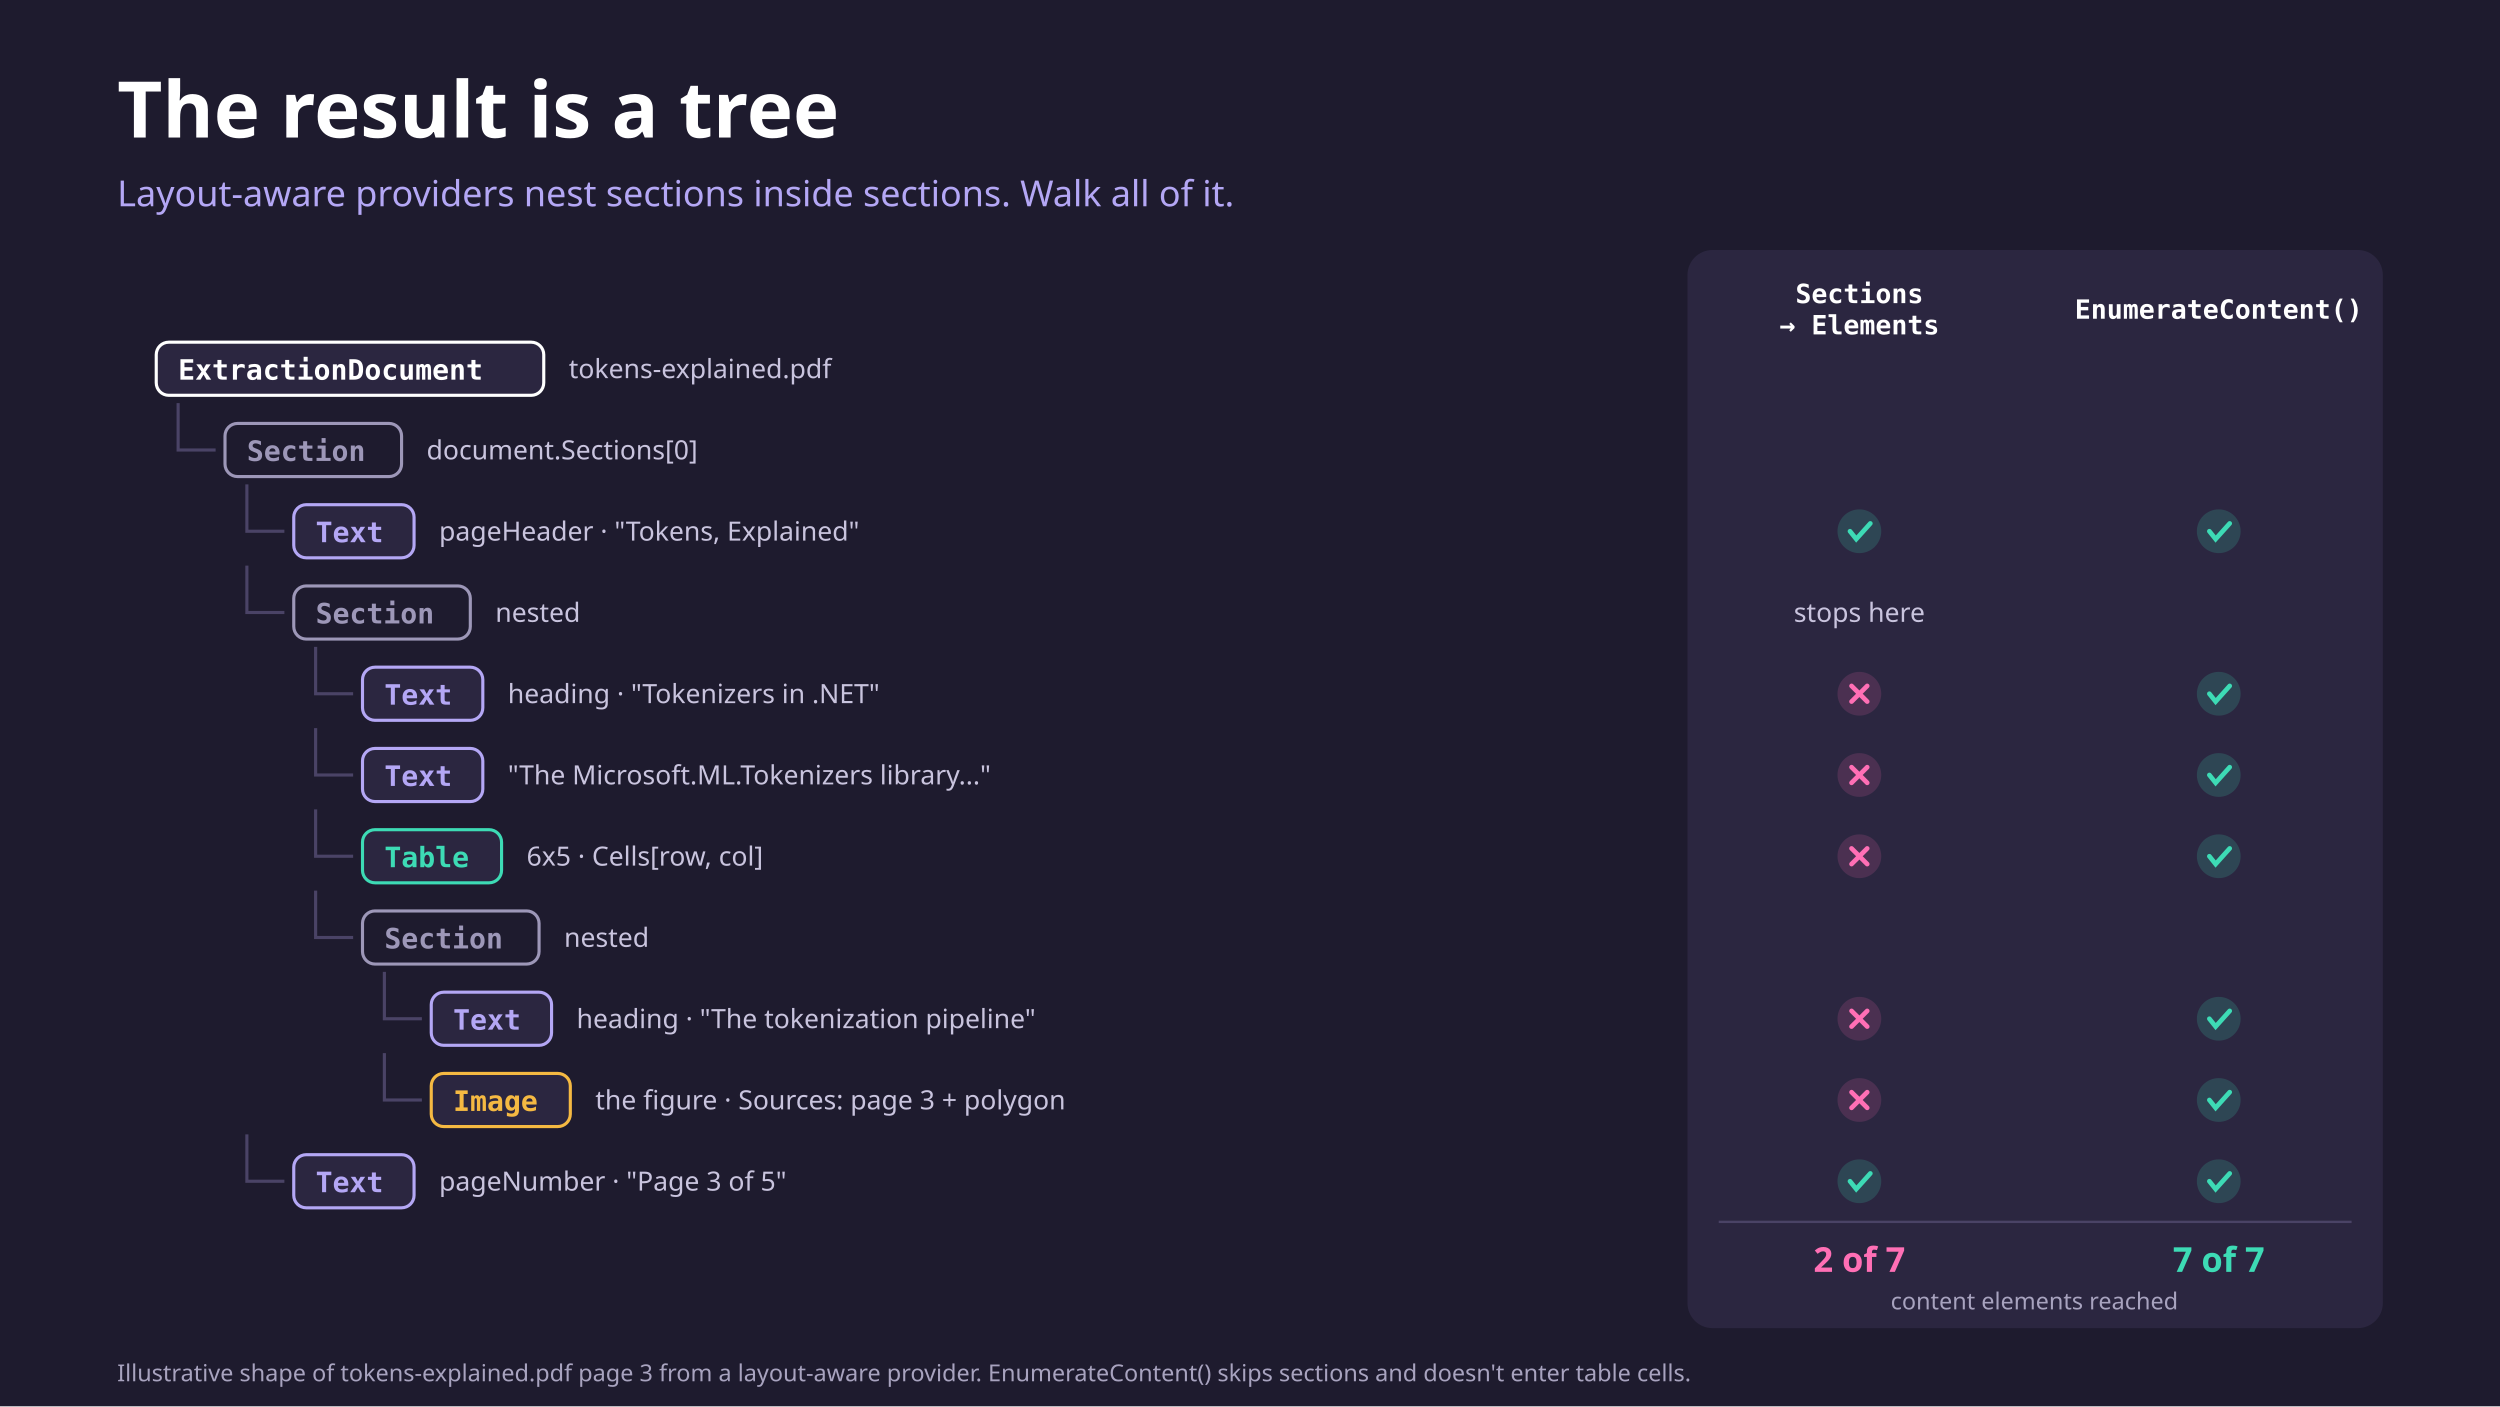
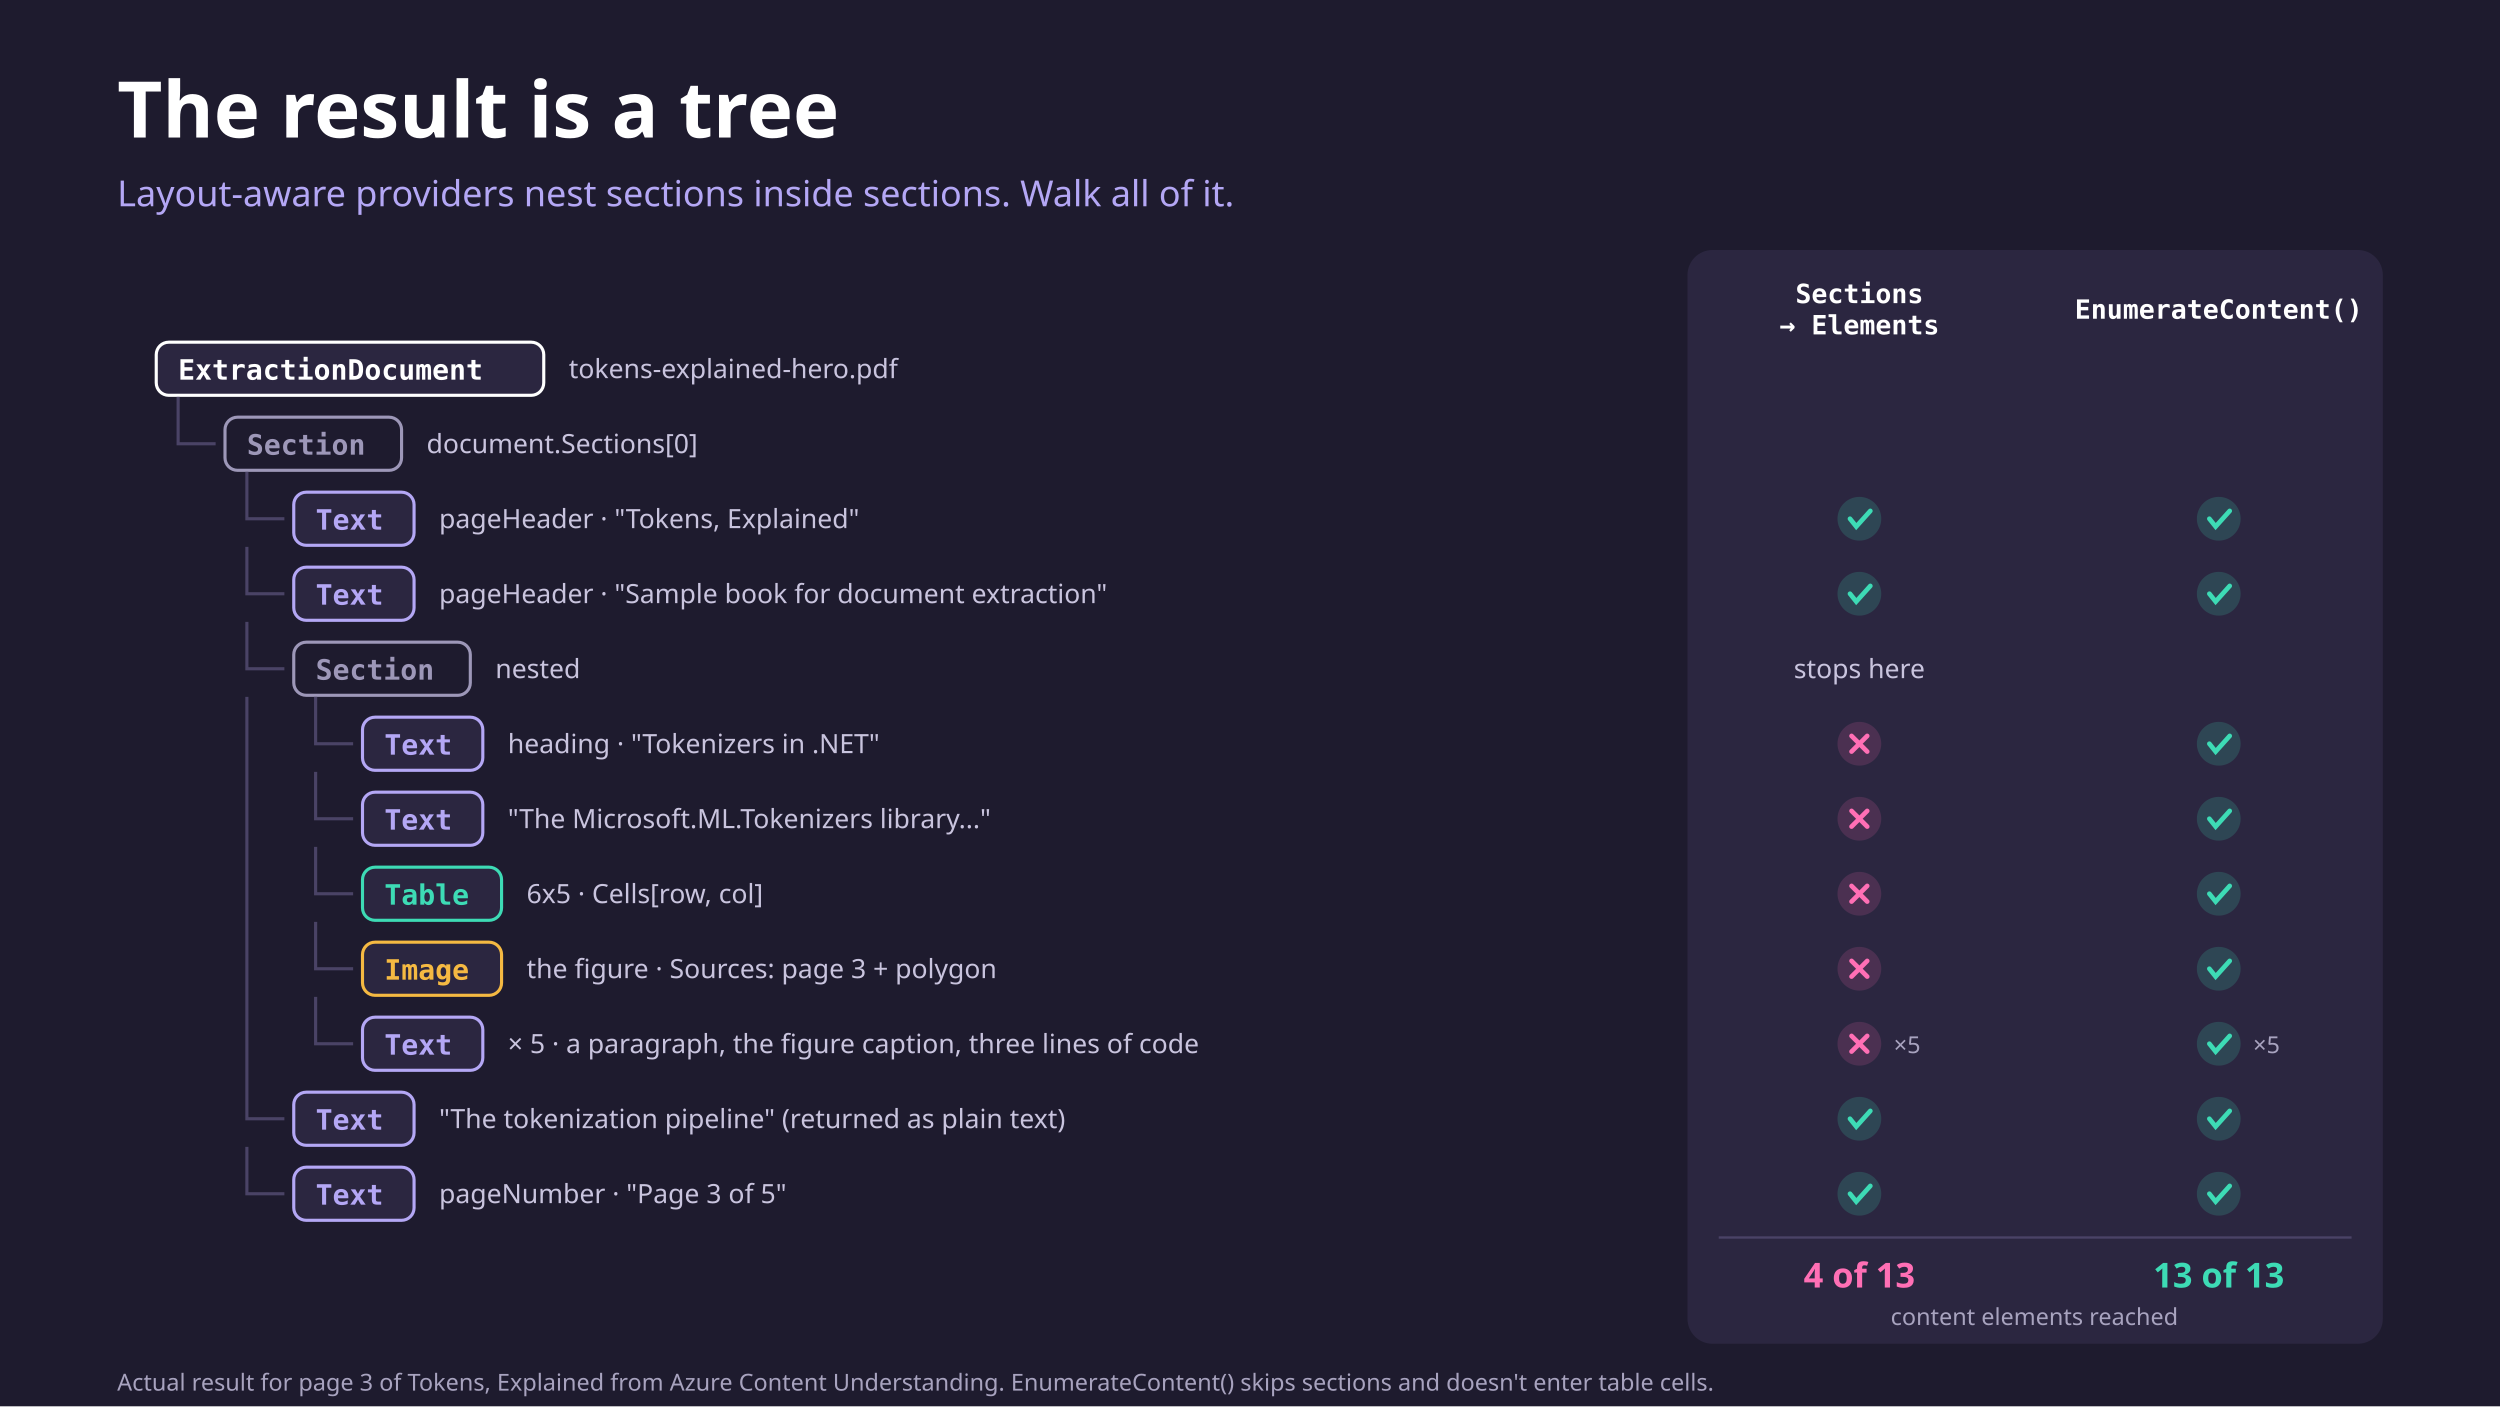
<svg xmlns="http://www.w3.org/2000/svg" width="1600" height="900" viewBox="0 0 1600 900">
  <style>
    .title { font: 700 50px 'Segoe UI', sans-serif; fill: #fff; }
    .sub { font: 400 23px 'Segoe UI', sans-serif; fill: #b4a7f5; }
    .ty { font: 600 18px 'Cascadia Code', Consolas, monospace; }
    .det { font: 400 17px 'Segoe UI', sans-serif; fill: #c9c4de; }
    .ch { font: 600 17px 'Cascadia Code', Consolas, monospace; fill: #fff; }
    .chd { font: 400 15px 'Segoe UI', sans-serif; fill: #a8a3bf; }
    .tot { font: 700 22px 'Segoe UI', sans-serif; }
    .dd { font: 400 15px 'Segoe UI', sans-serif; fill: #a8a3bf; }
  </style>
  <rect width="1600" height="900" fill="#1e1b2e" />
  <text x="75" y="88" class="title">The result is a tree</text>
  <text x="75" y="132" class="sub">Layout-aware providers nest sections inside sections. Walk all of it.</text>
-   <rect x="1080" y="160" width="445" height="690" rx="16" fill="#2b2640" />
+   <rect x="1080" y="160" width="445" height="700" rx="16" fill="#2b2640" />
  <text x="1190" y="194" class="ch" text-anchor="middle">Sections</text>
  <text x="1190" y="214" class="ch" text-anchor="middle">→ Elements</text>
  <text x="1420" y="204" class="ch" text-anchor="middle">EnumerateContent()</text>
  <rect x="100" y="219" width="248" height="34" rx="8" fill="#2b2640" stroke="#ffffff" stroke-width="2" />
  <text x="114" y="243" class="ty" fill="#ffffff">ExtractionDocument</text>
-   <text x="364" y="242" class="det">tokens-explained.pdf</text>
-   <path d="M114,258 L114,288 L138,288" fill="none" stroke="#4a4366" stroke-width="2" />
-   <rect x="144" y="271" width="113" height="34" rx="8" fill="none" stroke="#9d97b8" stroke-width="2" />
-   <text x="158" y="295" class="ty" fill="#9d97b8">Section</text>
-   <text x="273" y="294" class="det">document.Sections[0]</text>
-   <path d="M158,310 L158,340 L182,340" fill="none" stroke="#4a4366" stroke-width="2" />
-   <rect x="188" y="323" width="77" height="34" rx="8" fill="#2b2640" stroke="#b4a7f5" stroke-width="2" />
-   <text x="202" y="347" class="ty" fill="#b4a7f5">Text</text>
-   <text x="281" y="346" class="det">pageHeader · "Tokens, Explained"</text>
-   <circle cx="1190" cy="340" r="14" fill="#3ddbb5" fill-opacity="0.18" />
-   <path d="M1184,340 l4,5 l9,-10" fill="none" stroke="#3ddbb5" stroke-width="3" stroke-linecap="round" />
-   <circle cx="1420" cy="340" r="14" fill="#3ddbb5" fill-opacity="0.18" />
-   <path d="M1414,340 l4,5 l9,-10" fill="none" stroke="#3ddbb5" stroke-width="3" stroke-linecap="round" />
-   <path d="M158,362 L158,392 L182,392" fill="none" stroke="#4a4366" stroke-width="2" />
-   <rect x="188" y="375" width="113" height="34" rx="8" fill="none" stroke="#9d97b8" stroke-width="2" />
-   <text x="202" y="399" class="ty" fill="#9d97b8">Section</text>
-   <text x="317" y="398" class="det">nested</text>
-   <text x="1190" y="398" class="det" text-anchor="middle">stops here</text>
-   <path d="M202,414 L202,444 L226,444" fill="none" stroke="#4a4366" stroke-width="2" />
-   <rect x="232" y="427" width="77" height="34" rx="8" fill="#2b2640" stroke="#b4a7f5" stroke-width="2" />
-   <text x="246" y="451" class="ty" fill="#b4a7f5">Text</text>
-   <text x="325" y="450" class="det">heading · "Tokenizers in .NET"</text>
-   <circle cx="1190" cy="444" r="14" fill="#ff6fb5" fill-opacity="0.15" />
-   <path d="M1185,439 l10,10 M1195,439 l-10,10" stroke="#ff6fb5" stroke-width="3" stroke-linecap="round" />
-   <circle cx="1420" cy="444" r="14" fill="#3ddbb5" fill-opacity="0.18" />
-   <path d="M1414,444 l4,5 l9,-10" fill="none" stroke="#3ddbb5" stroke-width="3" stroke-linecap="round" />
-   <path d="M202,466 L202,496 L226,496" fill="none" stroke="#4a4366" stroke-width="2" />
-   <rect x="232" y="479" width="77" height="34" rx="8" fill="#2b2640" stroke="#b4a7f5" stroke-width="2" />
-   <text x="246" y="503" class="ty" fill="#b4a7f5">Text</text>
-   <text x="325" y="502" class="det">"The Microsoft.ML.Tokenizers library..."</text>
-   <circle cx="1190" cy="496" r="14" fill="#ff6fb5" fill-opacity="0.15" />
-   <path d="M1185,491 l10,10 M1195,491 l-10,10" stroke="#ff6fb5" stroke-width="3" stroke-linecap="round" />
-   <circle cx="1420" cy="496" r="14" fill="#3ddbb5" fill-opacity="0.18" />
-   <path d="M1414,496 l4,5 l9,-10" fill="none" stroke="#3ddbb5" stroke-width="3" stroke-linecap="round" />
-   <path d="M202,518 L202,548 L226,548" fill="none" stroke="#4a4366" stroke-width="2" />
-   <rect x="232" y="531" width="89" height="34" rx="8" fill="#2b2640" stroke="#3ddbb5" stroke-width="2" />
-   <text x="246" y="555" class="ty" fill="#3ddbb5">Table</text>
-   <text x="337" y="554" class="det">6x5 · Cells[row, col]</text>
-   <circle cx="1190" cy="548" r="14" fill="#ff6fb5" fill-opacity="0.15" />
-   <path d="M1185,543 l10,10 M1195,543 l-10,10" stroke="#ff6fb5" stroke-width="3" stroke-linecap="round" />
-   <circle cx="1420" cy="548" r="14" fill="#3ddbb5" fill-opacity="0.18" />
-   <path d="M1414,548 l4,5 l9,-10" fill="none" stroke="#3ddbb5" stroke-width="3" stroke-linecap="round" />
-   <path d="M202,570 L202,600 L226,600" fill="none" stroke="#4a4366" stroke-width="2" />
-   <rect x="232" y="583" width="113" height="34" rx="8" fill="none" stroke="#9d97b8" stroke-width="2" />
-   <text x="246" y="607" class="ty" fill="#9d97b8">Section</text>
-   <text x="361" y="606" class="det">nested</text>
-   <path d="M246,622 L246,652 L270,652" fill="none" stroke="#4a4366" stroke-width="2" />
-   <rect x="276" y="635" width="77" height="34" rx="8" fill="#2b2640" stroke="#b4a7f5" stroke-width="2" />
-   <text x="290" y="659" class="ty" fill="#b4a7f5">Text</text>
-   <text x="369" y="658" class="det">heading · "The tokenization pipeline"</text>
-   <circle cx="1190" cy="652" r="14" fill="#ff6fb5" fill-opacity="0.15" />
-   <path d="M1185,647 l10,10 M1195,647 l-10,10" stroke="#ff6fb5" stroke-width="3" stroke-linecap="round" />
-   <circle cx="1420" cy="652" r="14" fill="#3ddbb5" fill-opacity="0.18" />
-   <path d="M1414,652 l4,5 l9,-10" fill="none" stroke="#3ddbb5" stroke-width="3" stroke-linecap="round" />
-   <path d="M246,674 L246,704 L270,704" fill="none" stroke="#4a4366" stroke-width="2" />
-   <rect x="276" y="687" width="89" height="34" rx="8" fill="#2b2640" stroke="#f5b942" stroke-width="2" />
-   <text x="290" y="711" class="ty" fill="#f5b942">Image</text>
-   <text x="381" y="710" class="det">the figure · Sources: page 3 + polygon</text>
-   <circle cx="1190" cy="704" r="14" fill="#ff6fb5" fill-opacity="0.15" />
-   <path d="M1185,699 l10,10 M1195,699 l-10,10" stroke="#ff6fb5" stroke-width="3" stroke-linecap="round" />
-   <circle cx="1420" cy="704" r="14" fill="#3ddbb5" fill-opacity="0.18" />
-   <path d="M1414,704 l4,5 l9,-10" fill="none" stroke="#3ddbb5" stroke-width="3" stroke-linecap="round" />
-   <path d="M158,726 L158,756 L182,756" fill="none" stroke="#4a4366" stroke-width="2" />
-   <rect x="188" y="739" width="77" height="34" rx="8" fill="#2b2640" stroke="#b4a7f5" stroke-width="2" />
-   <text x="202" y="763" class="ty" fill="#b4a7f5">Text</text>
-   <text x="281" y="762" class="det">pageNumber · "Page 3 of 5"</text>
-   <circle cx="1190" cy="756" r="14" fill="#3ddbb5" fill-opacity="0.18" />
-   <path d="M1184,756 l4,5 l9,-10" fill="none" stroke="#3ddbb5" stroke-width="3" stroke-linecap="round" />
-   <circle cx="1420" cy="756" r="14" fill="#3ddbb5" fill-opacity="0.18" />
-   <path d="M1414,756 l4,5 l9,-10" fill="none" stroke="#3ddbb5" stroke-width="3" stroke-linecap="round" />
-   <line x1="1100" y1="782" x2="1505" y2="782" stroke="#4a4366" stroke-width="1.5" />
-   <text x="1190" y="814" class="tot" fill="#ff6fb5" text-anchor="middle">2 of 7</text>
-   <text x="1420" y="814" class="tot" fill="#3ddbb5" text-anchor="middle">7 of 7</text>
-   <text x="1302" y="838" class="chd" text-anchor="middle">content elements reached</text>
-   <text x="75" y="884" class="dd">Illustrative shape of tokens-explained.pdf page 3 from a layout-aware provider. EnumerateContent() skips sections and doesn't enter table cells.</text>
+   <text x="364" y="242" class="det">tokens-explained-hero.pdf</text>
+   <path d="M114,254 L114,284 L138,284" fill="none" stroke="#4a4366" stroke-width="2" />
+   <rect x="144" y="267" width="113" height="34" rx="8" fill="none" stroke="#9d97b8" stroke-width="2" />
+   <text x="158" y="291" class="ty" fill="#9d97b8">Section</text>
+   <text x="273" y="290" class="det">document.Sections[0]</text>
+   <path d="M158,302 L158,332 L182,332" fill="none" stroke="#4a4366" stroke-width="2" />
+   <rect x="188" y="315" width="77" height="34" rx="8" fill="#2b2640" stroke="#b4a7f5" stroke-width="2" />
+   <text x="202" y="339" class="ty" fill="#b4a7f5">Text</text>
+   <text x="281" y="338" class="det">pageHeader · "Tokens, Explained"</text>
+   <circle cx="1190" cy="332" r="14" fill="#3ddbb5" fill-opacity="0.18" />
+   <path d="M1184,332 l4,5 l9,-10" fill="none" stroke="#3ddbb5" stroke-width="3" stroke-linecap="round" />
+   <circle cx="1420" cy="332" r="14" fill="#3ddbb5" fill-opacity="0.18" />
+   <path d="M1414,332 l4,5 l9,-10" fill="none" stroke="#3ddbb5" stroke-width="3" stroke-linecap="round" />
+   <path d="M158,350 L158,380 L182,380" fill="none" stroke="#4a4366" stroke-width="2" />
+   <rect x="188" y="363" width="77" height="34" rx="8" fill="#2b2640" stroke="#b4a7f5" stroke-width="2" />
+   <text x="202" y="387" class="ty" fill="#b4a7f5">Text</text>
+   <text x="281" y="386" class="det">pageHeader · "Sample book for document extraction"</text>
+   <circle cx="1190" cy="380" r="14" fill="#3ddbb5" fill-opacity="0.18" />
+   <path d="M1184,380 l4,5 l9,-10" fill="none" stroke="#3ddbb5" stroke-width="3" stroke-linecap="round" />
+   <circle cx="1420" cy="380" r="14" fill="#3ddbb5" fill-opacity="0.18" />
+   <path d="M1414,380 l4,5 l9,-10" fill="none" stroke="#3ddbb5" stroke-width="3" stroke-linecap="round" />
+   <path d="M158,398 L158,428 L182,428" fill="none" stroke="#4a4366" stroke-width="2" />
+   <rect x="188" y="411" width="113" height="34" rx="8" fill="none" stroke="#9d97b8" stroke-width="2" />
+   <text x="202" y="435" class="ty" fill="#9d97b8">Section</text>
+   <text x="317" y="434" class="det">nested</text>
+   <text x="1190" y="434" class="det" text-anchor="middle">stops here</text>
+   <path d="M202,446 L202,476 L226,476" fill="none" stroke="#4a4366" stroke-width="2" />
+   <rect x="232" y="459" width="77" height="34" rx="8" fill="#2b2640" stroke="#b4a7f5" stroke-width="2" />
+   <text x="246" y="483" class="ty" fill="#b4a7f5">Text</text>
+   <text x="325" y="482" class="det">heading · "Tokenizers in .NET"</text>
+   <circle cx="1190" cy="476" r="14" fill="#ff6fb5" fill-opacity="0.15" />
+   <path d="M1185,471 l10,10 M1195,471 l-10,10" stroke="#ff6fb5" stroke-width="3" stroke-linecap="round" />
+   <circle cx="1420" cy="476" r="14" fill="#3ddbb5" fill-opacity="0.18" />
+   <path d="M1414,476 l4,5 l9,-10" fill="none" stroke="#3ddbb5" stroke-width="3" stroke-linecap="round" />
+   <path d="M202,494 L202,524 L226,524" fill="none" stroke="#4a4366" stroke-width="2" />
+   <rect x="232" y="507" width="77" height="34" rx="8" fill="#2b2640" stroke="#b4a7f5" stroke-width="2" />
+   <text x="246" y="531" class="ty" fill="#b4a7f5">Text</text>
+   <text x="325" y="530" class="det">"The Microsoft.ML.Tokenizers library..."</text>
+   <circle cx="1190" cy="524" r="14" fill="#ff6fb5" fill-opacity="0.15" />
+   <path d="M1185,519 l10,10 M1195,519 l-10,10" stroke="#ff6fb5" stroke-width="3" stroke-linecap="round" />
+   <circle cx="1420" cy="524" r="14" fill="#3ddbb5" fill-opacity="0.18" />
+   <path d="M1414,524 l4,5 l9,-10" fill="none" stroke="#3ddbb5" stroke-width="3" stroke-linecap="round" />
+   <path d="M202,542 L202,572 L226,572" fill="none" stroke="#4a4366" stroke-width="2" />
+   <rect x="232" y="555" width="89" height="34" rx="8" fill="#2b2640" stroke="#3ddbb5" stroke-width="2" />
+   <text x="246" y="579" class="ty" fill="#3ddbb5">Table</text>
+   <text x="337" y="578" class="det">6x5 · Cells[row, col]</text>
+   <circle cx="1190" cy="572" r="14" fill="#ff6fb5" fill-opacity="0.15" />
+   <path d="M1185,567 l10,10 M1195,567 l-10,10" stroke="#ff6fb5" stroke-width="3" stroke-linecap="round" />
+   <circle cx="1420" cy="572" r="14" fill="#3ddbb5" fill-opacity="0.18" />
+   <path d="M1414,572 l4,5 l9,-10" fill="none" stroke="#3ddbb5" stroke-width="3" stroke-linecap="round" />
+   <path d="M202,590 L202,620 L226,620" fill="none" stroke="#4a4366" stroke-width="2" />
+   <rect x="232" y="603" width="89" height="34" rx="8" fill="#2b2640" stroke="#f5b942" stroke-width="2" />
+   <text x="246" y="627" class="ty" fill="#f5b942">Image</text>
+   <text x="337" y="626" class="det">the figure · Sources: page 3 + polygon</text>
+   <circle cx="1190" cy="620" r="14" fill="#ff6fb5" fill-opacity="0.15" />
+   <path d="M1185,615 l10,10 M1195,615 l-10,10" stroke="#ff6fb5" stroke-width="3" stroke-linecap="round" />
+   <circle cx="1420" cy="620" r="14" fill="#3ddbb5" fill-opacity="0.18" />
+   <path d="M1414,620 l4,5 l9,-10" fill="none" stroke="#3ddbb5" stroke-width="3" stroke-linecap="round" />
+   <path d="M202,638 L202,668 L226,668" fill="none" stroke="#4a4366" stroke-width="2" />
+   <rect x="232" y="651" width="77" height="34" rx="8" fill="#2b2640" stroke="#b4a7f5" stroke-width="2" />
+   <text x="246" y="675" class="ty" fill="#b4a7f5">Text</text>
+   <text x="325" y="674" class="det">× 5 · a paragraph, the figure caption, three lines of code</text>
+   <circle cx="1190" cy="668" r="14" fill="#ff6fb5" fill-opacity="0.15" />
+   <path d="M1185,663 l10,10 M1195,663 l-10,10" stroke="#ff6fb5" stroke-width="3" stroke-linecap="round" />
+   <text x="1212" y="674" class="dd" fill="#ff6fb5">×5</text>
+   <circle cx="1420" cy="668" r="14" fill="#3ddbb5" fill-opacity="0.18" />
+   <path d="M1414,668 l4,5 l9,-10" fill="none" stroke="#3ddbb5" stroke-width="3" stroke-linecap="round" />
+   <text x="1442" y="674" class="dd" fill="#3ddbb5">×5</text>
+   <path d="M158,446 L158,716 L182,716" fill="none" stroke="#4a4366" stroke-width="2" />
+   <rect x="188" y="699" width="77" height="34" rx="8" fill="#2b2640" stroke="#b4a7f5" stroke-width="2" />
+   <text x="202" y="723" class="ty" fill="#b4a7f5">Text</text>
+   <text x="281" y="722" class="det">"The tokenization pipeline" (returned as plain text)</text>
+   <circle cx="1190" cy="716" r="14" fill="#3ddbb5" fill-opacity="0.18" />
+   <path d="M1184,716 l4,5 l9,-10" fill="none" stroke="#3ddbb5" stroke-width="3" stroke-linecap="round" />
+   <circle cx="1420" cy="716" r="14" fill="#3ddbb5" fill-opacity="0.18" />
+   <path d="M1414,716 l4,5 l9,-10" fill="none" stroke="#3ddbb5" stroke-width="3" stroke-linecap="round" />
+   <path d="M158,734 L158,764 L182,764" fill="none" stroke="#4a4366" stroke-width="2" />
+   <rect x="188" y="747" width="77" height="34" rx="8" fill="#2b2640" stroke="#b4a7f5" stroke-width="2" />
+   <text x="202" y="771" class="ty" fill="#b4a7f5">Text</text>
+   <text x="281" y="770" class="det">pageNumber · "Page 3 of 5"</text>
+   <circle cx="1190" cy="764" r="14" fill="#3ddbb5" fill-opacity="0.18" />
+   <path d="M1184,764 l4,5 l9,-10" fill="none" stroke="#3ddbb5" stroke-width="3" stroke-linecap="round" />
+   <circle cx="1420" cy="764" r="14" fill="#3ddbb5" fill-opacity="0.18" />
+   <path d="M1414,764 l4,5 l9,-10" fill="none" stroke="#3ddbb5" stroke-width="3" stroke-linecap="round" />
+   <line x1="1100" y1="792" x2="1505" y2="792" stroke="#4a4366" stroke-width="1.5" />
+   <text x="1190" y="824" class="tot" fill="#ff6fb5" text-anchor="middle">4 of 13</text>
+   <text x="1420" y="824" class="tot" fill="#3ddbb5" text-anchor="middle">13 of 13</text>
+   <text x="1302" y="848" class="chd" text-anchor="middle">content elements reached</text>
+   <text x="75" y="890" class="dd">Actual result for page 3 of Tokens, Explained from Azure Content Understanding. EnumerateContent() skips sections and doesn't enter table cells.</text>
</svg>
